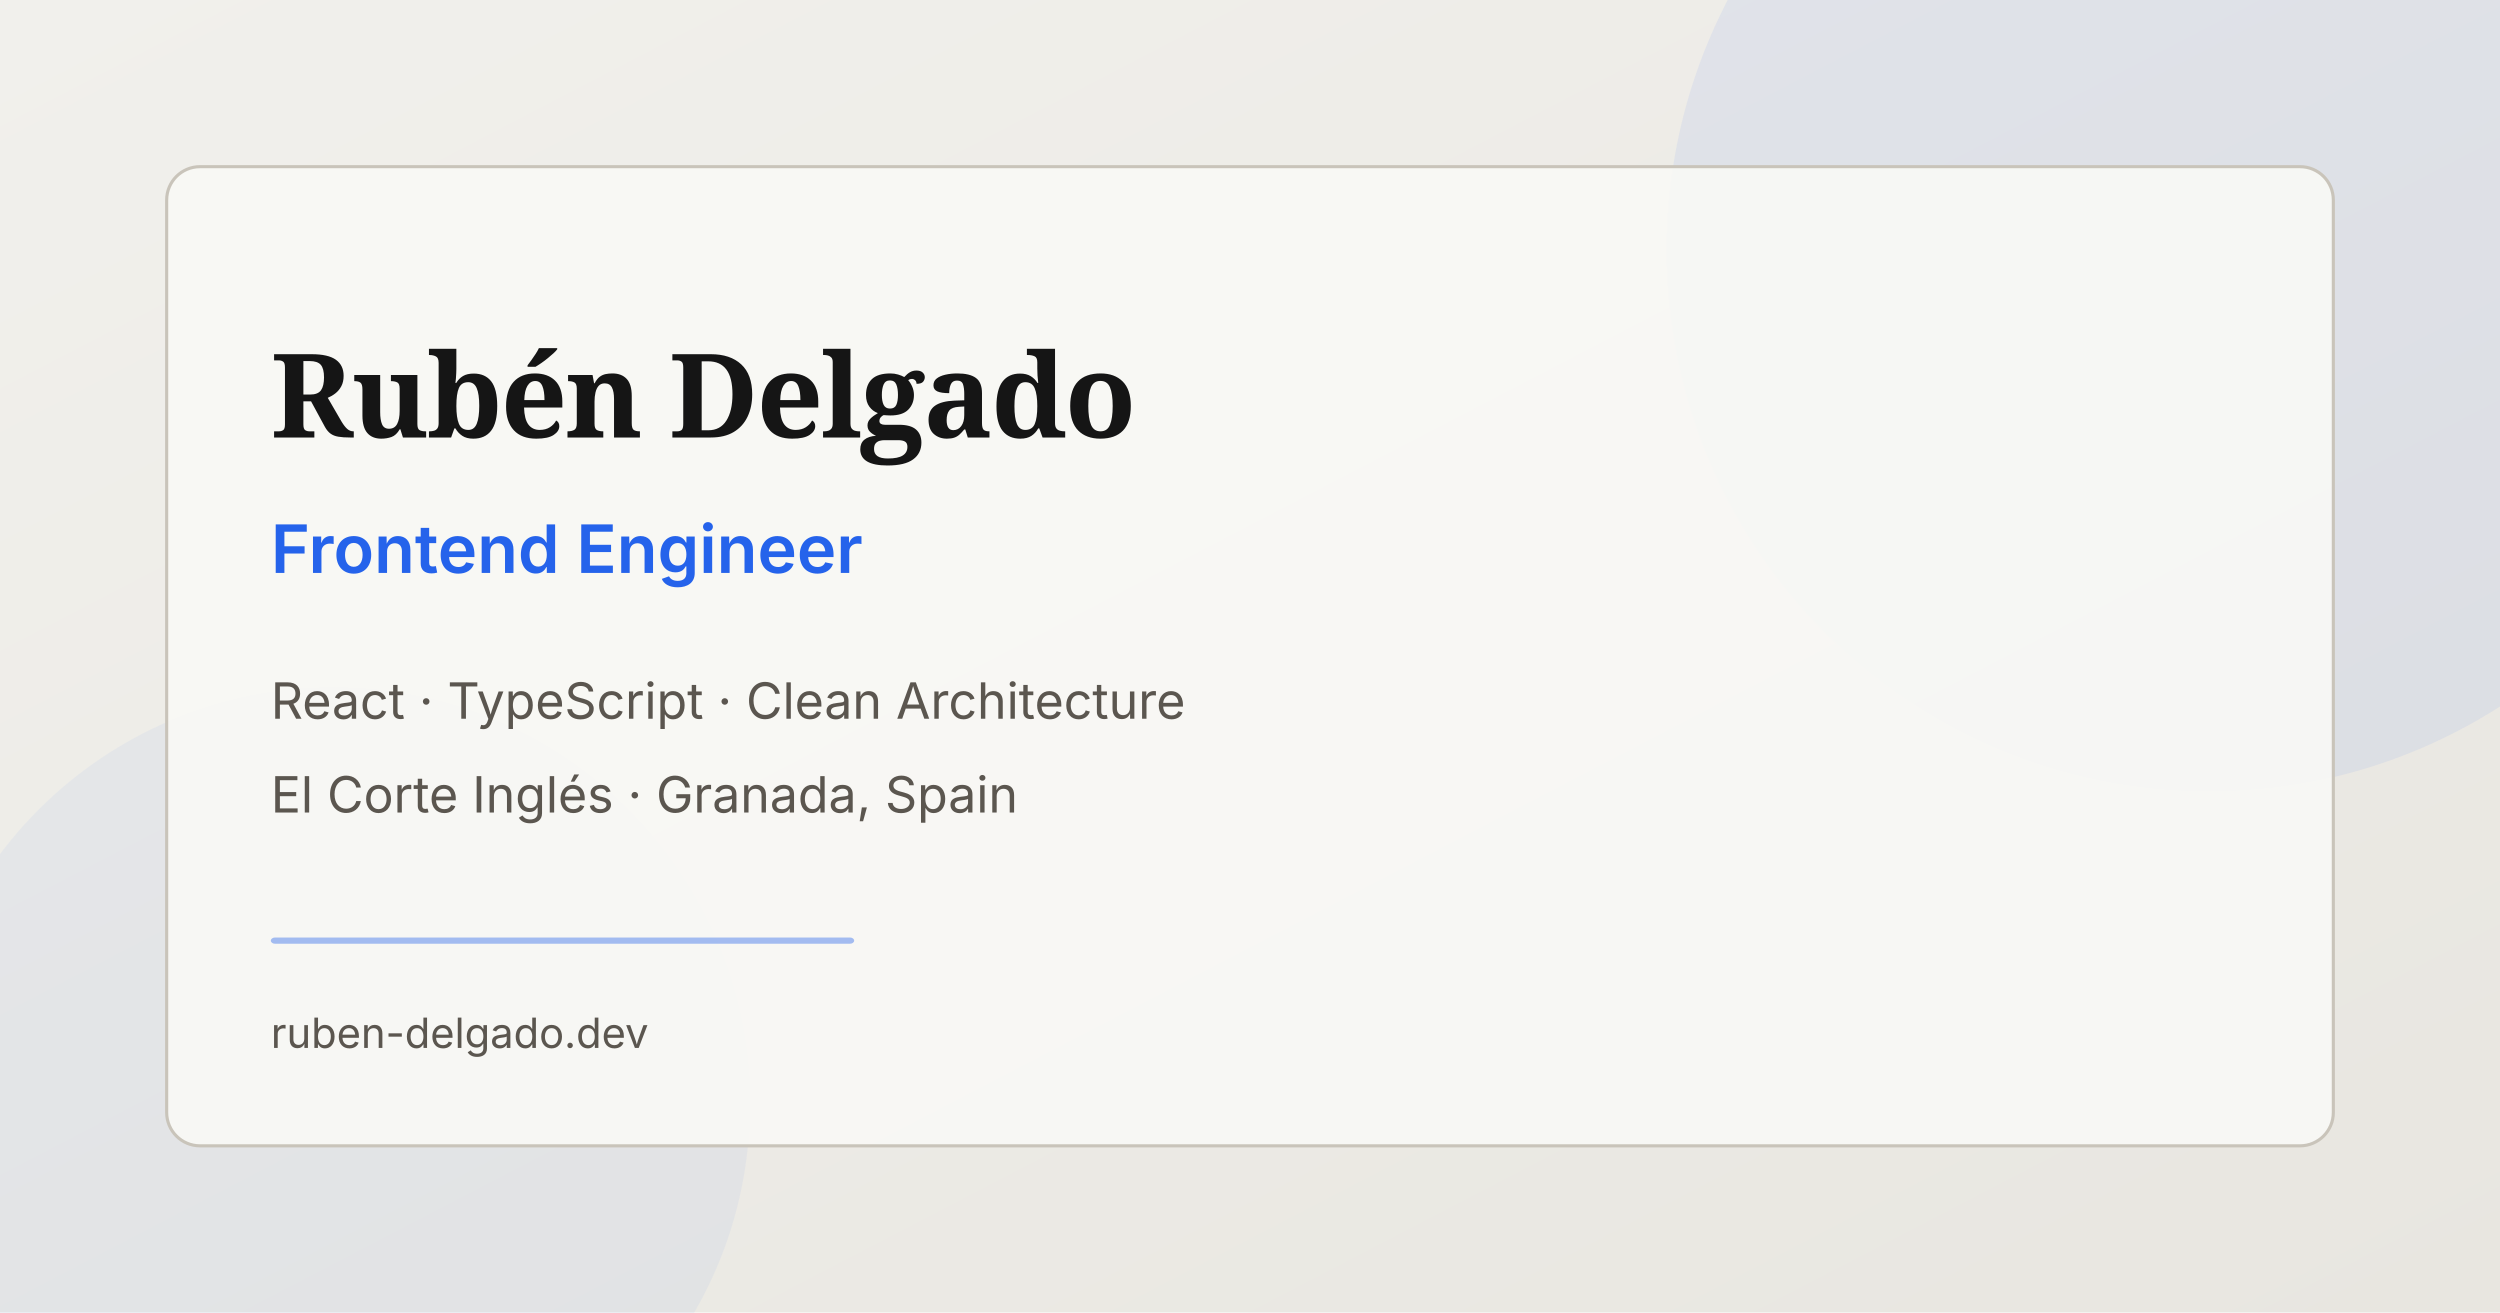
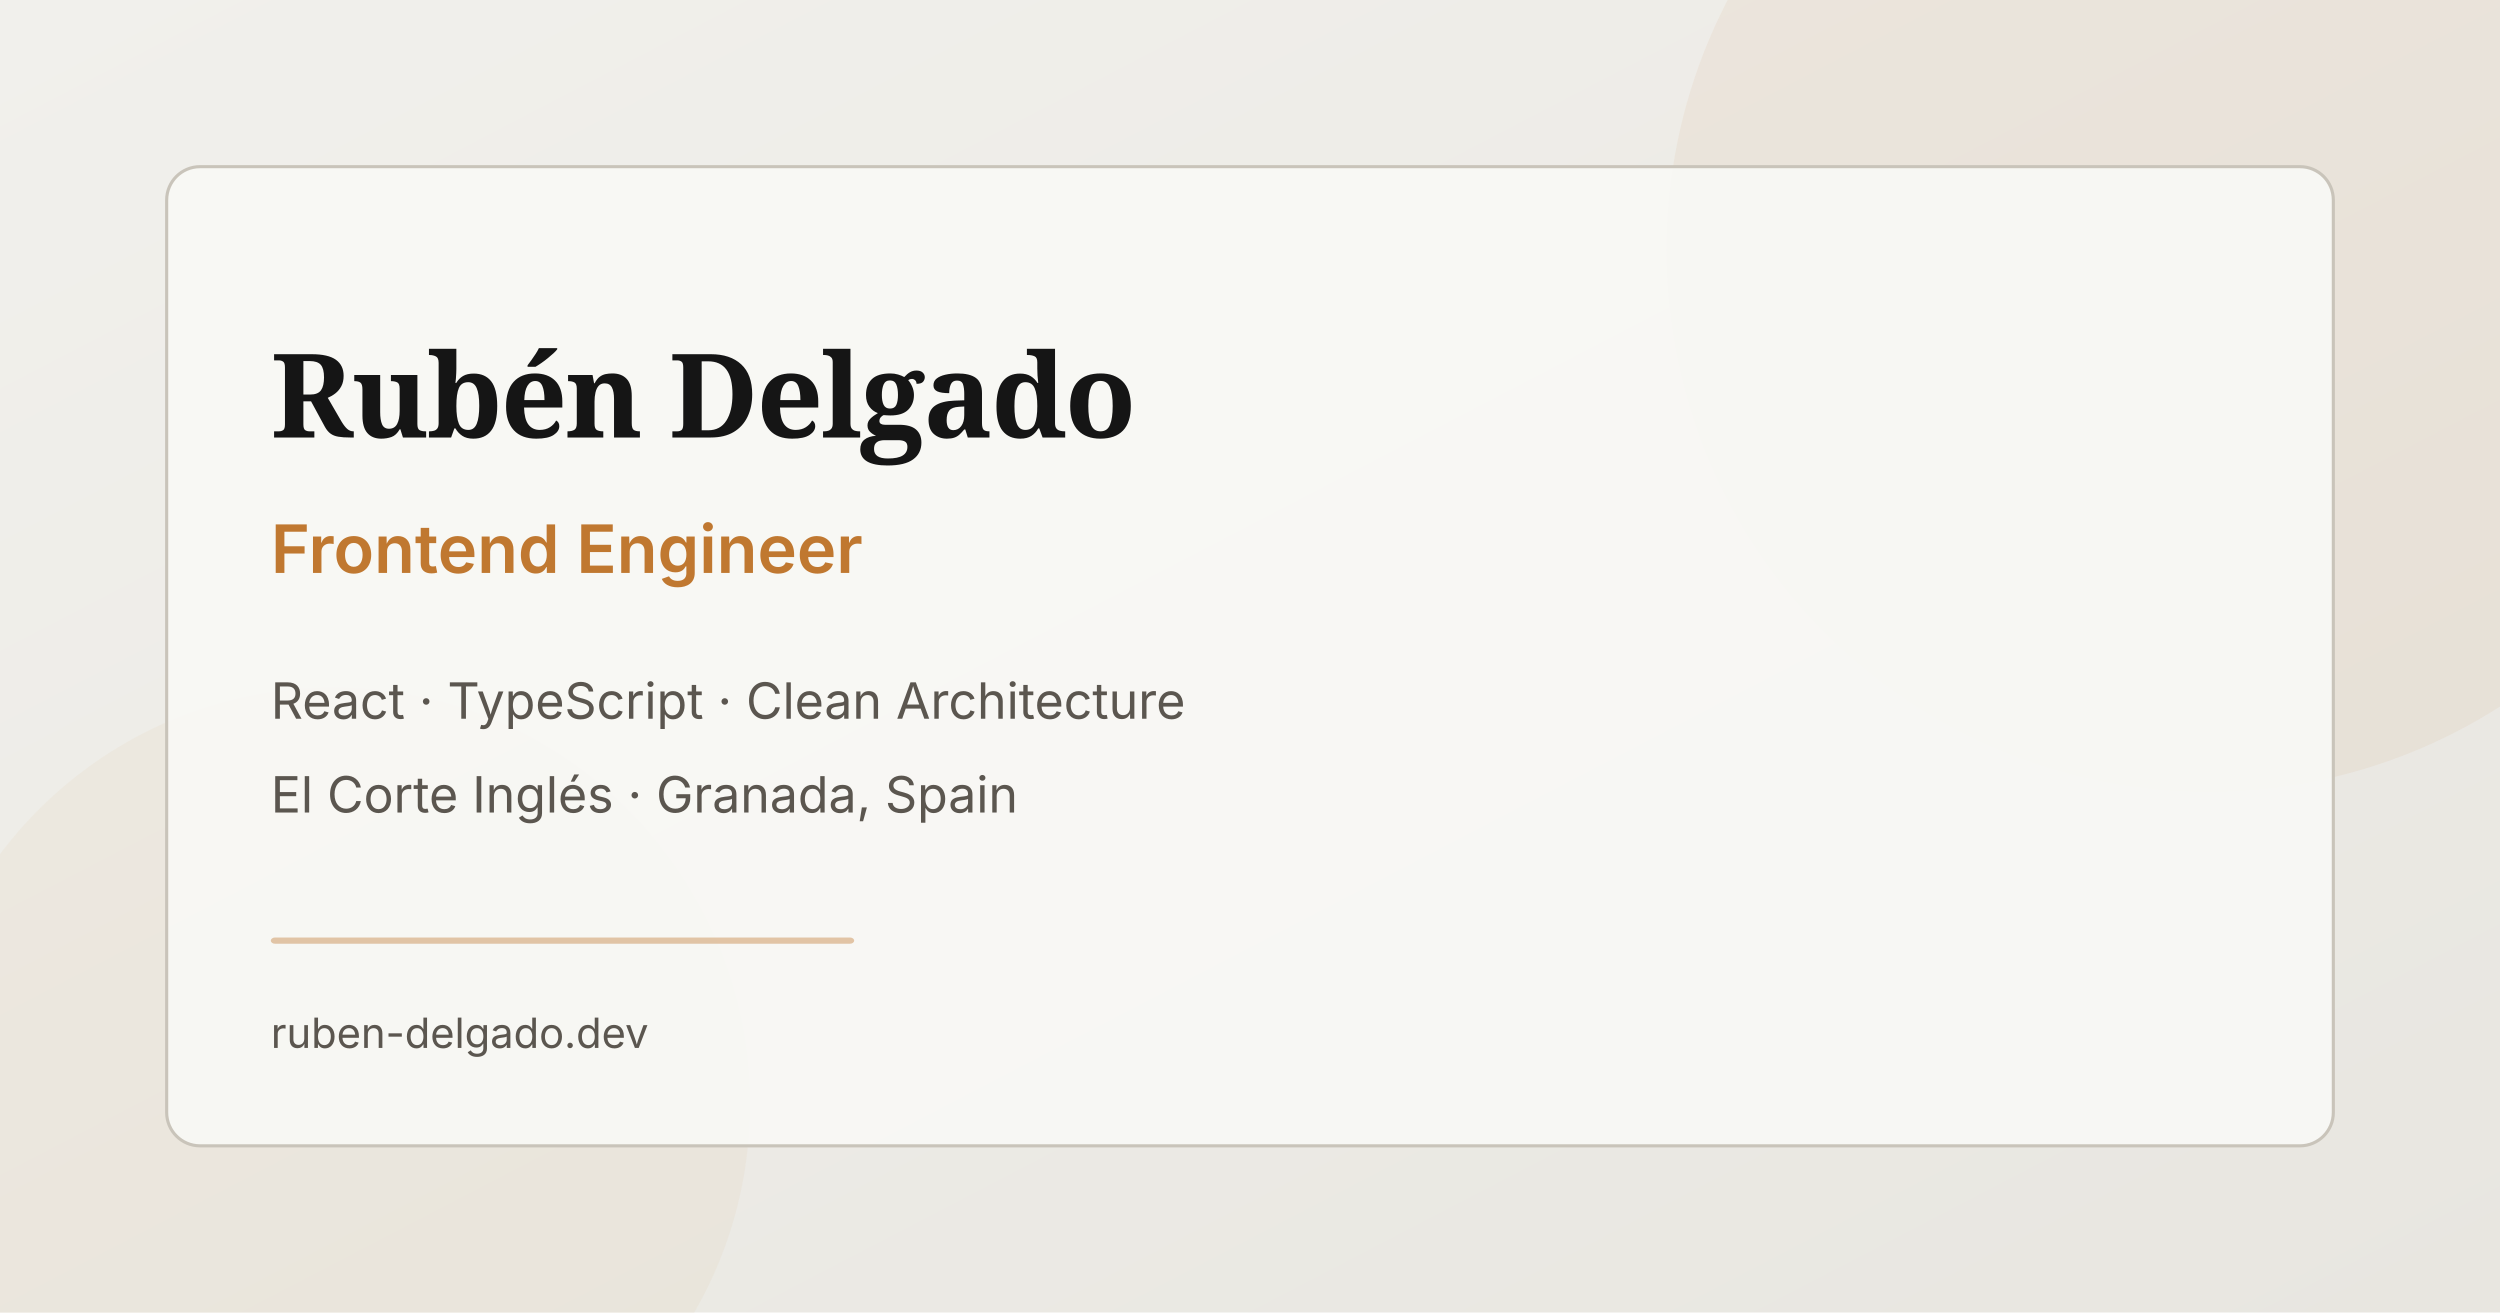
<svg xmlns="http://www.w3.org/2000/svg" width="1200" height="630" viewBox="0 0 1200 630" role="img" aria-labelledby="og-title og-desc">
  <defs>
    <linearGradient id="bg" x1="0" y1="0" x2="1" y2="1">
      <stop offset="0%" stop-color="#f1f0ec" />
      <stop offset="100%" stop-color="#e8e6e0" />
    </linearGradient>
  </defs>
  <rect width="1200" height="630" fill="url(#bg)" />
-   <circle cx="1060" cy="120" r="260" fill="#2563eb" fill-opacity="0.07" />
-   <circle cx="160" cy="530" r="200" fill="#2563eb" fill-opacity="0.05" />
+   <circle cx="1060" cy="120" r="260" fill="#c07830" fill-opacity="0.07" />
+   <circle cx="160" cy="530" r="200" fill="#c07830" fill-opacity="0.05" />
  <rect x="80" y="80" width="1040" height="470" rx="16" fill="#f9f8f5" fill-opacity="0.92" stroke="#c9c4ba" stroke-width="1.5" />
  <text x="130" y="210" fill="#151515" font-family="Georgia, serif" font-size="56" font-weight="700" letter-spacing="-1">
    Rubén Delgado
  </text>
-   <text x="130" y="275" fill="#2563eb" font-family="system-ui, -apple-system, sans-serif" font-size="32" font-weight="600">
+   <text x="130" y="275" fill="#c07830" font-family="system-ui, -apple-system, sans-serif" font-size="32" font-weight="600">
    Frontend Engineer
  </text>
  <text x="130" y="345" fill="#5b564f" font-family="system-ui, -apple-system, sans-serif" font-size="24">
    React · TypeScript · Clean Architecture
  </text>
  <text x="130" y="390" fill="#5b564f" font-family="system-ui, -apple-system, sans-serif" font-size="24">
    El Corte Inglés · Granada, Spain
  </text>
-   <rect x="130" y="450" width="280" height="3" rx="2" fill="#2563eb" fill-opacity="0.4" />
+   <rect x="130" y="450" width="280" height="3" rx="2" fill="#c07830" fill-opacity="0.4" />
  <text x="130" y="503" fill="#5b564f" font-family="system-ui, -apple-system, sans-serif" font-size="20">
    ruben-delgado.dev
  </text>
</svg>
